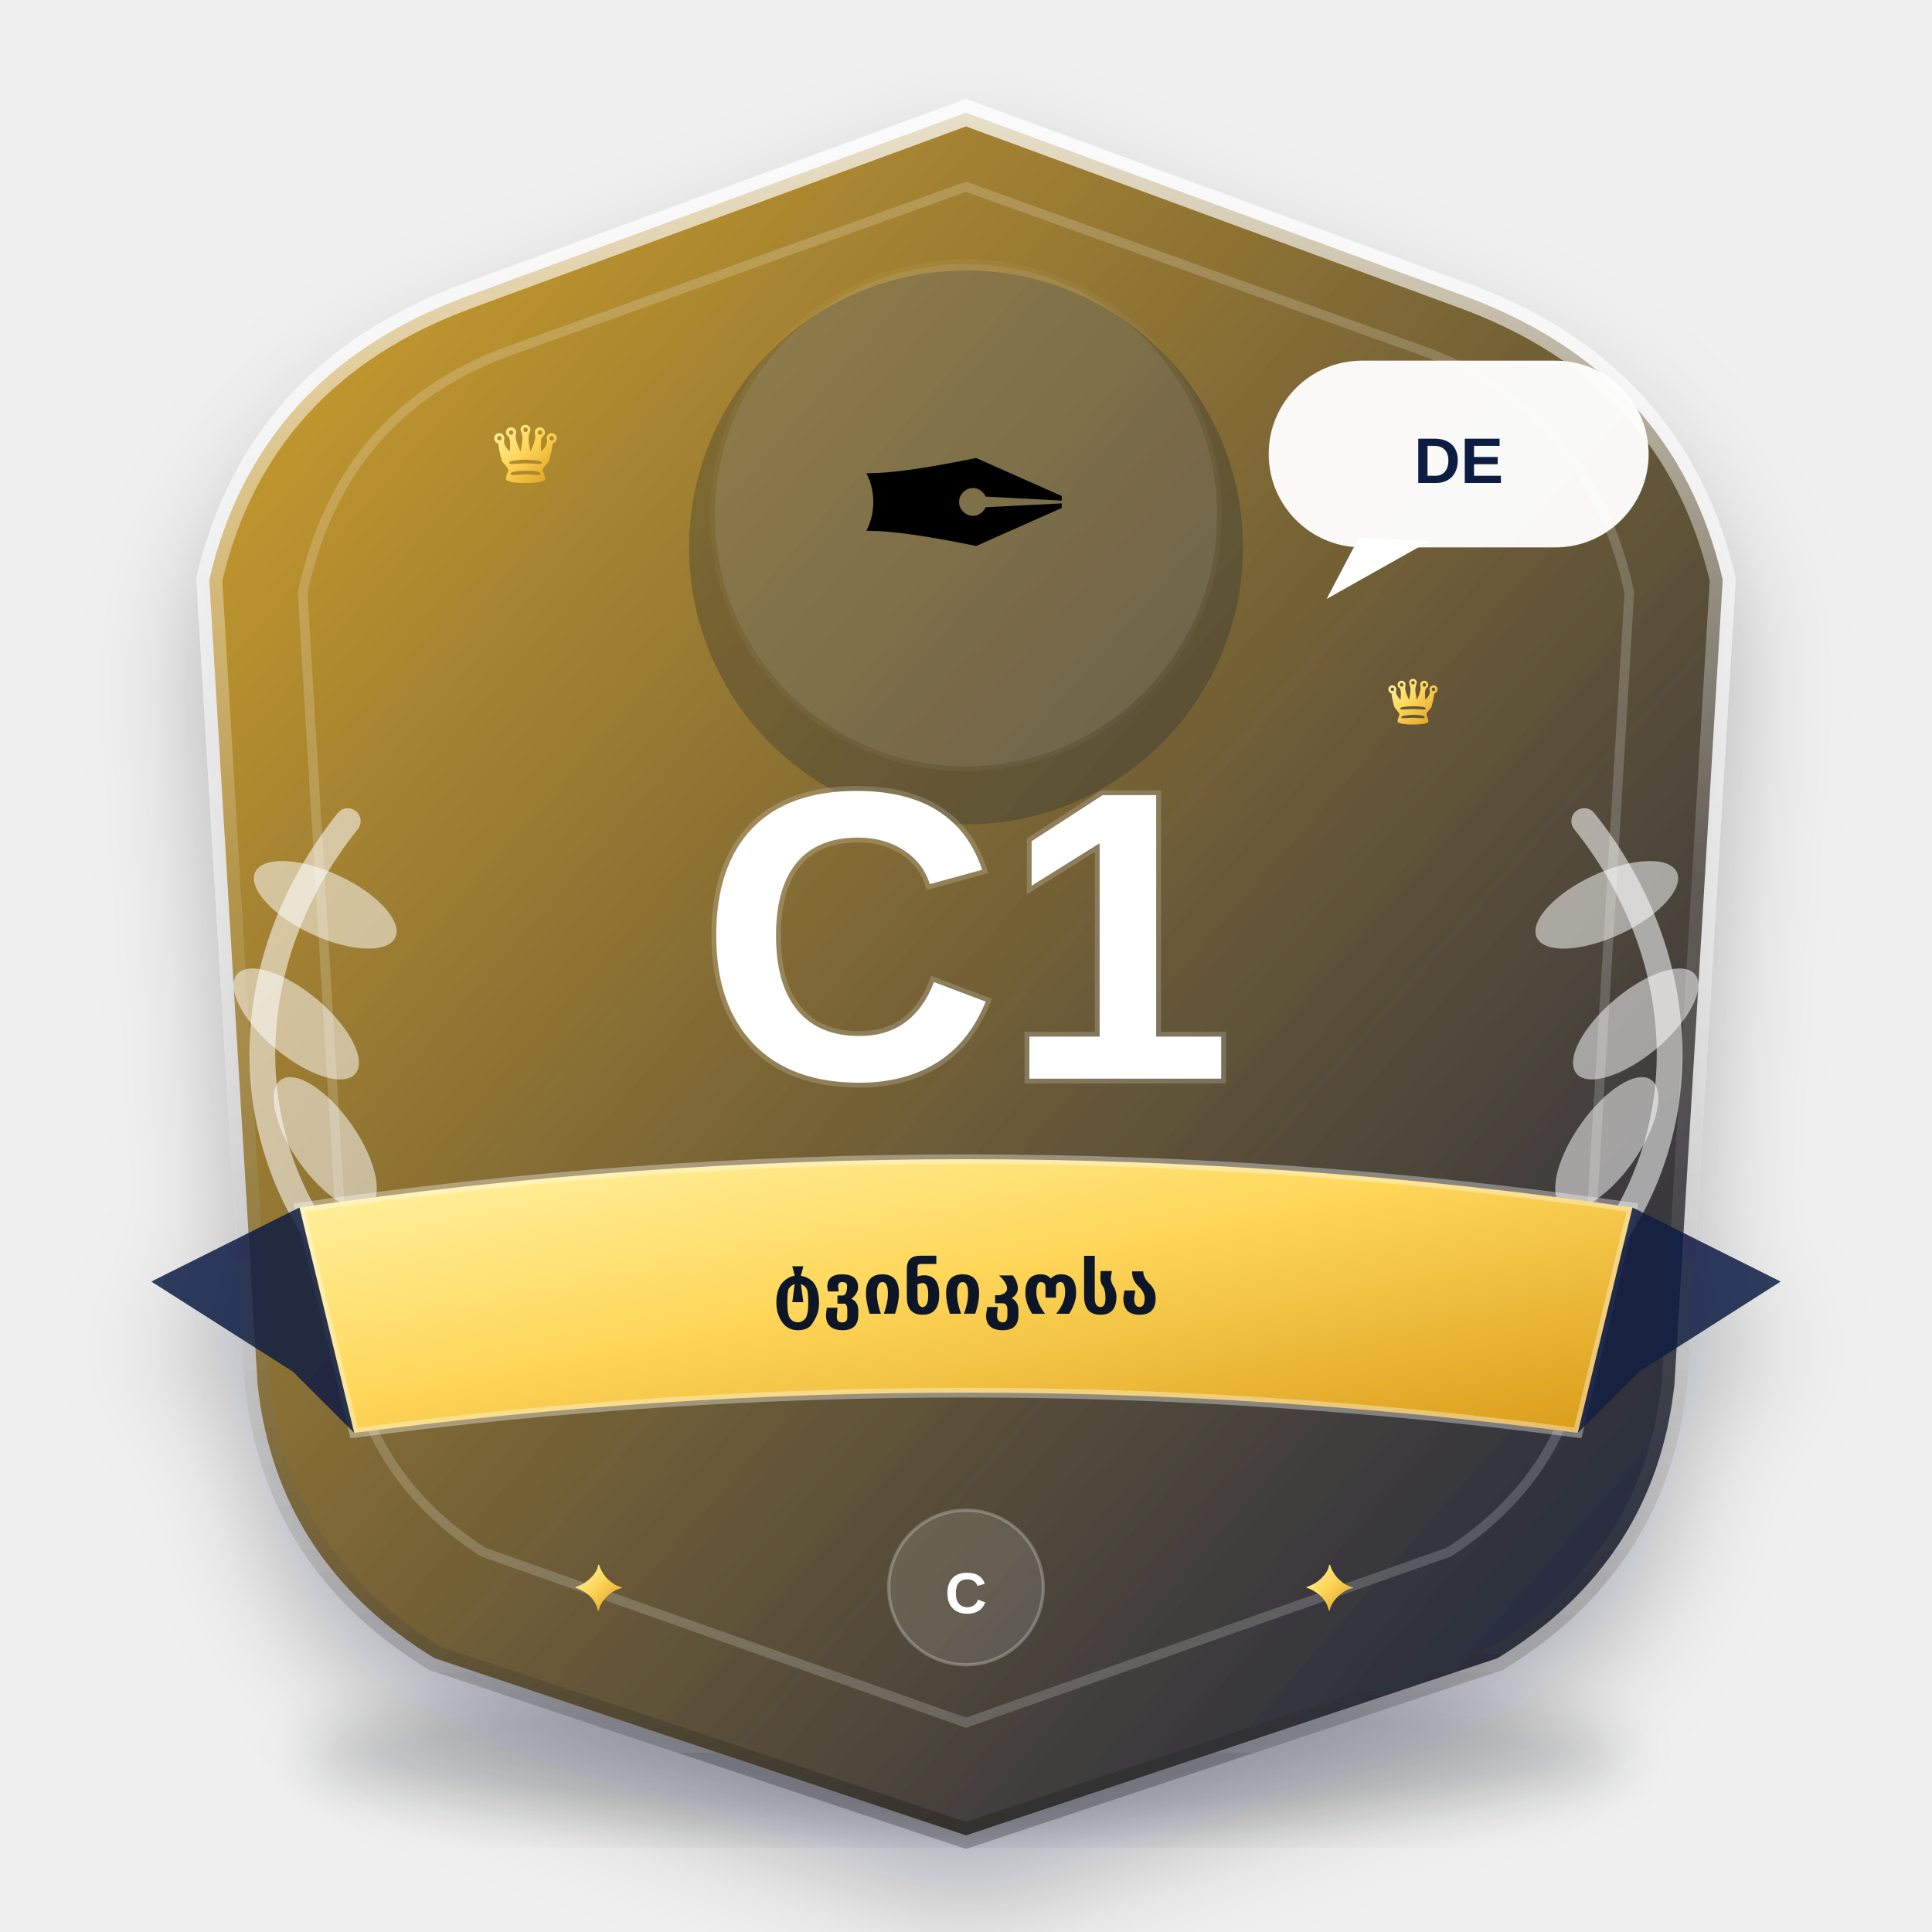
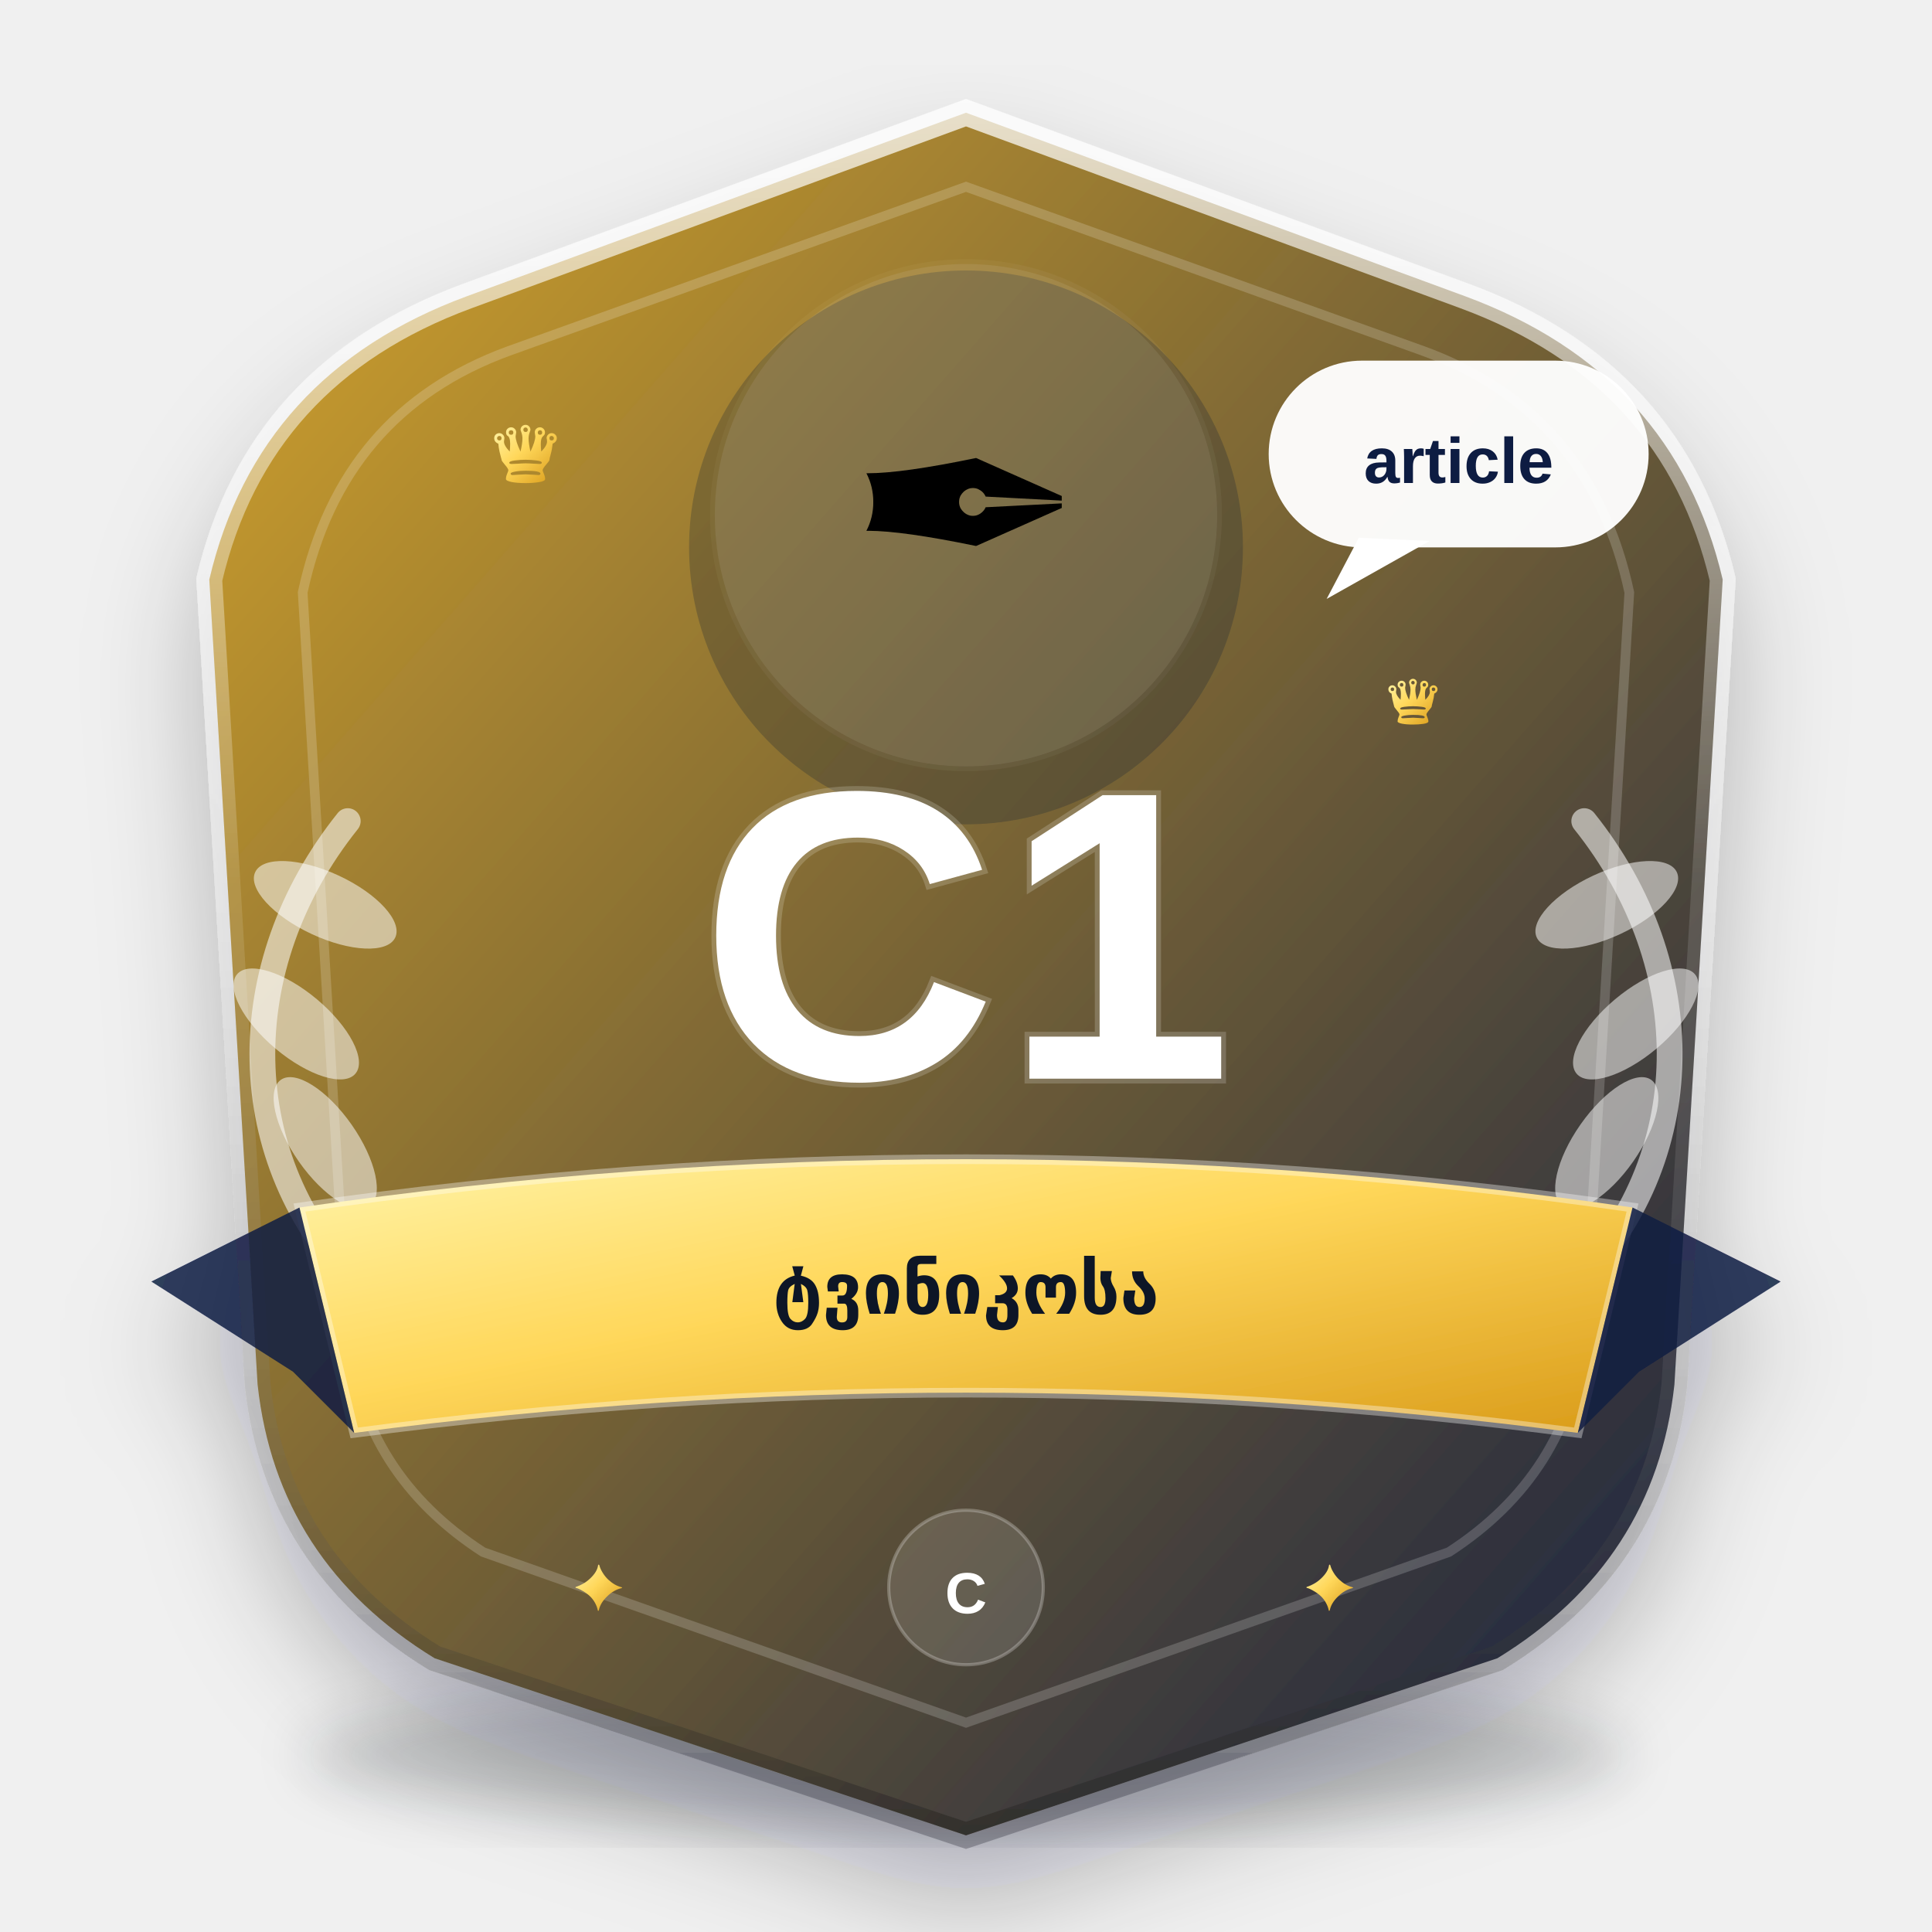
<svg xmlns="http://www.w3.org/2000/svg" viewBox="0 0 600 600" role="img" aria-labelledby="title desc">
  <defs>
    <linearGradient id="bg" x1="0" y1="0" x2="1" y2="1">
      <stop offset="0" stop-color="#D8A62A" />
      <stop offset="1" stop-color="#101C42" />
    </linearGradient>
    <linearGradient id="edge" x1="0" y1="0" x2="0" y2="1">
      <stop offset="0" stop-color="#FFFFFF" stop-opacity=".75" />
      <stop offset=".45" stop-color="#FFFFFF" stop-opacity=".12" />
      <stop offset="1" stop-color="#000000" stop-opacity=".25" />
    </linearGradient>
    <linearGradient id="gold" x1="0" y1="0" x2="1" y2="1">
      <stop offset="0" stop-color="#FFF4A8" />
      <stop offset=".45" stop-color="#FFD75A" />
      <stop offset="1" stop-color="#D99B19" />
    </linearGradient>
    <filter id="shadow" x="-30%" y="-30%" width="160%" height="170%">
      <feDropShadow dx="0" dy="20" stdDeviation="18" flood-color="#08111F" flood-opacity=".28" />
    </filter>
    <filter id="soft">
      <feGaussianBlur stdDeviation="8" />
    </filter>
  </defs>
  <ellipse cx="300" cy="545" rx="205" ry="24" fill="#09121F" opacity=".18" filter="url(#soft)" />
  <g filter="url(#shadow)">
    <path d="M300 35 L455 92 Q520 116 535 180 L520 430 Q514 485 465 515 L300 570 L135 515 Q86 485 80 430 L65 180 Q80 116 145 92 Z" fill="url(#bg)" stroke="url(#edge)" stroke-width="8" />
    <path d="M300 58 L442 109 Q494 128 506 184 L492 416 Q487 458 450 482 L300 535 L150 482 Q113 458 108 416 L94 184 Q106 128 158 109 Z" fill="none" stroke="#FFFFFF" stroke-opacity=".18" stroke-width="3" />
    <g fill="none" stroke="#FFFFFF" stroke-opacity=".55" stroke-width="8" stroke-linecap="round">
      <path d="M112 400 C72 360 72 300 108 255" />
      <path d="M488 400 C528 360 528 300 492 255" />
    </g>
    <g fill="#FFFFFF" opacity=".52">
      <ellipse cx="101" cy="355" rx="10" ry="24" transform="rotate(-35 101 355)" />
      <ellipse cx="92" cy="318" rx="10" ry="24" transform="rotate(-50 92 318)" />
      <ellipse cx="101" cy="281" rx="10" ry="24" transform="rotate(-65 101 281)" />
      <ellipse cx="499" cy="355" rx="10" ry="24" transform="rotate(35 499 355)" />
      <ellipse cx="508" cy="318" rx="10" ry="24" transform="rotate(50 508 318)" />
      <ellipse cx="499" cy="281" rx="10" ry="24" transform="rotate(65 499 281)" />
    </g>
    <circle cx="300" cy="170" r="86" fill="#071A32" opacity=".24" />
    <circle cx="300" cy="160" r="78" fill="#FFFFFF" opacity=".11" stroke="#FFFFFF" stroke-opacity=".35" stroke-width="3" />
    <text x="300" y="188" text-anchor="middle" font-size="88" font-family="Segoe UI Emoji, Apple Color Emoji, sans-serif">✒</text>
    <g transform="translate(394 112)">
      <rect x="0" y="0" width="118" height="58" rx="29" fill="#FFFFFF" opacity=".96" />
      <path d="M28 55 L18 74 L50 56" fill="#FFFFFF" />
-       <text x="59" y="38" text-anchor="middle" font-family="Arial,sans-serif" font-size="20" font-weight="800" fill="#101C42">DE</text>
+       <text x="59" y="38" text-anchor="middle" font-family="Arial,sans-serif" font-size="20" font-weight="800" fill="#101C42">article</text>
    </g>
    <text x="300" y="335" text-anchor="middle" font-family="Arial, Helvetica, sans-serif" font-size="128" font-weight="900" letter-spacing="2" fill="#FFFFFF" stroke="#FFFFFF" stroke-opacity=".18" stroke-width="3">C1</text>
    <path d="M93 375 Q300 345 507 375 L490 445 Q300 420 110 445 Z" fill="url(#gold)" stroke="#FFFFFF" stroke-opacity=".35" stroke-width="3" />
    <path d="M93 375 L47 398 L91 426 L110 445 Z" fill="#101C42" opacity=".85" />
    <path d="M507 375 L553 398 L509 426 L490 445 Z" fill="#101C42" opacity=".85" />
    <text x="300" y="408" text-anchor="middle" font-family="Arial, Helvetica, sans-serif" font-size="22" font-weight="800" fill="#101828">ტვინიკოსა</text>
    <g fill="url(#gold)">
      <text x="152" y="150" font-size="28">♛</text>
      <text x="430" y="225" font-size="22">♛</text>
      <text x="178" y="500" font-size="20">✦</text>
      <text x="405" y="500" font-size="20">✦</text>
    </g>
    <circle cx="300" cy="493" r="24" fill="#FFFFFF" fill-opacity=".12" stroke="#FFFFFF" stroke-opacity=".25" />
    <text x="300" y="501" text-anchor="middle" font-family="Arial,sans-serif" font-size="18" font-weight="900" fill="#FFFFFF">C</text>
  </g>
</svg>
